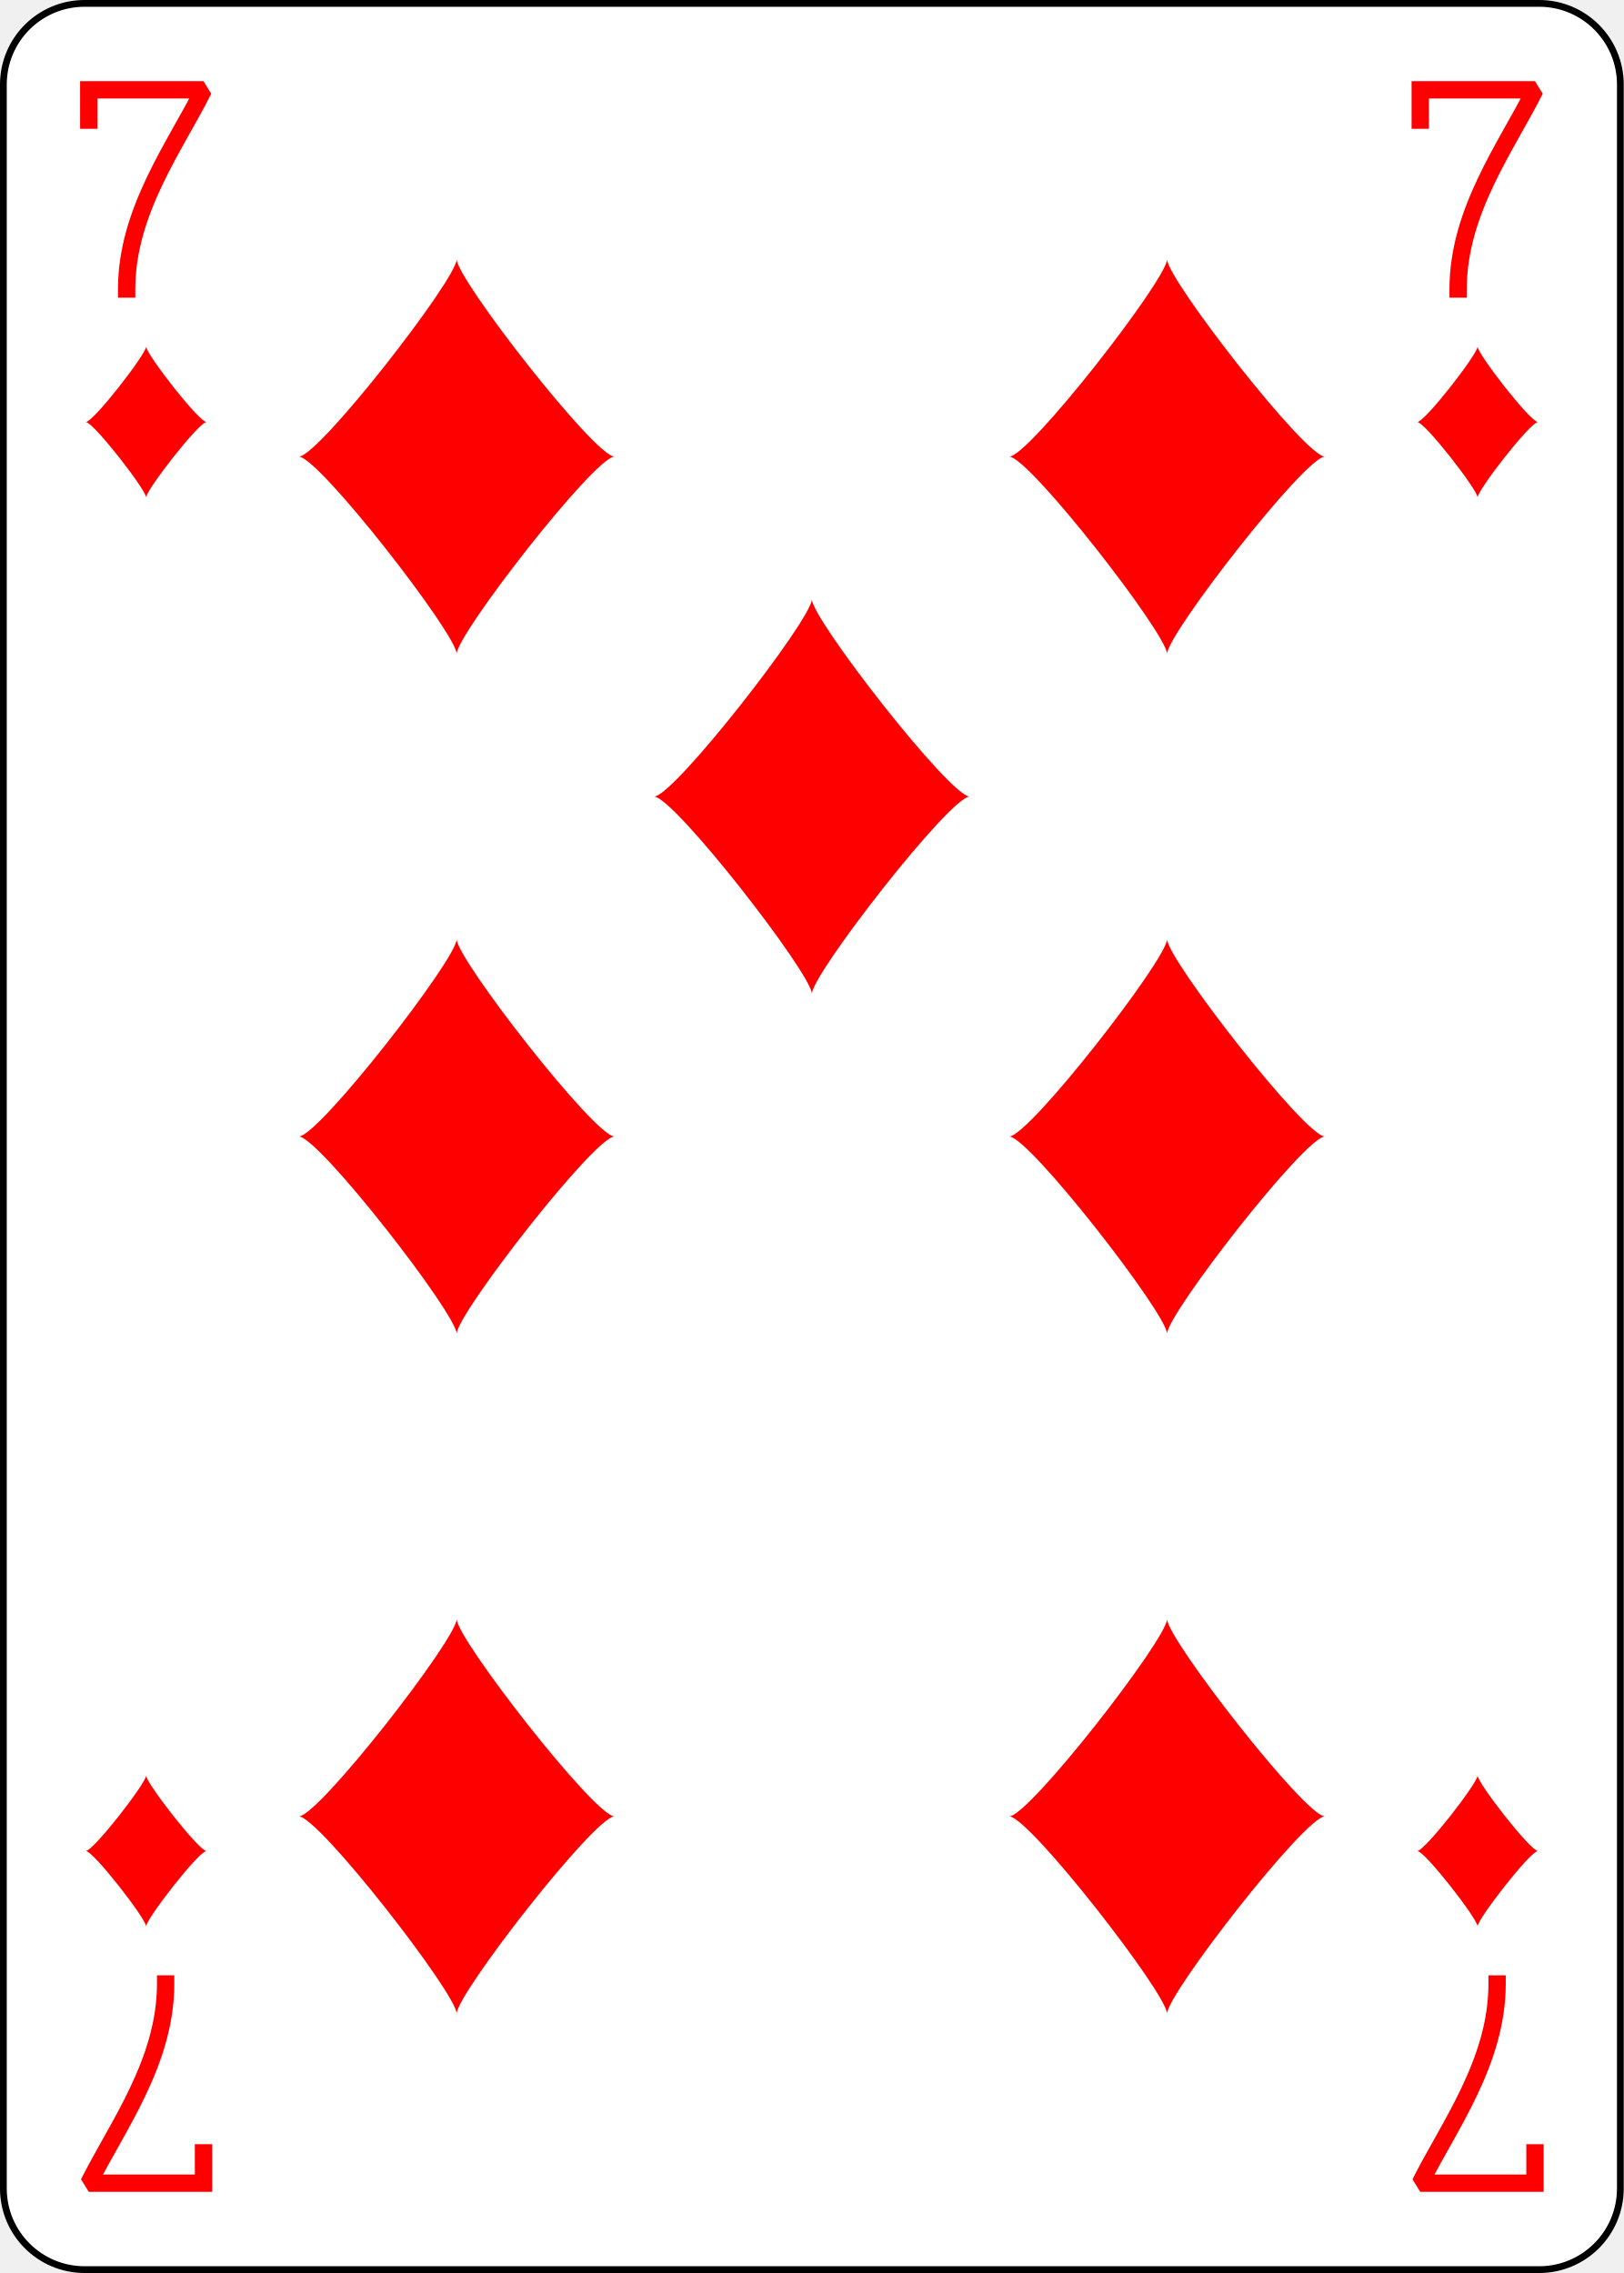
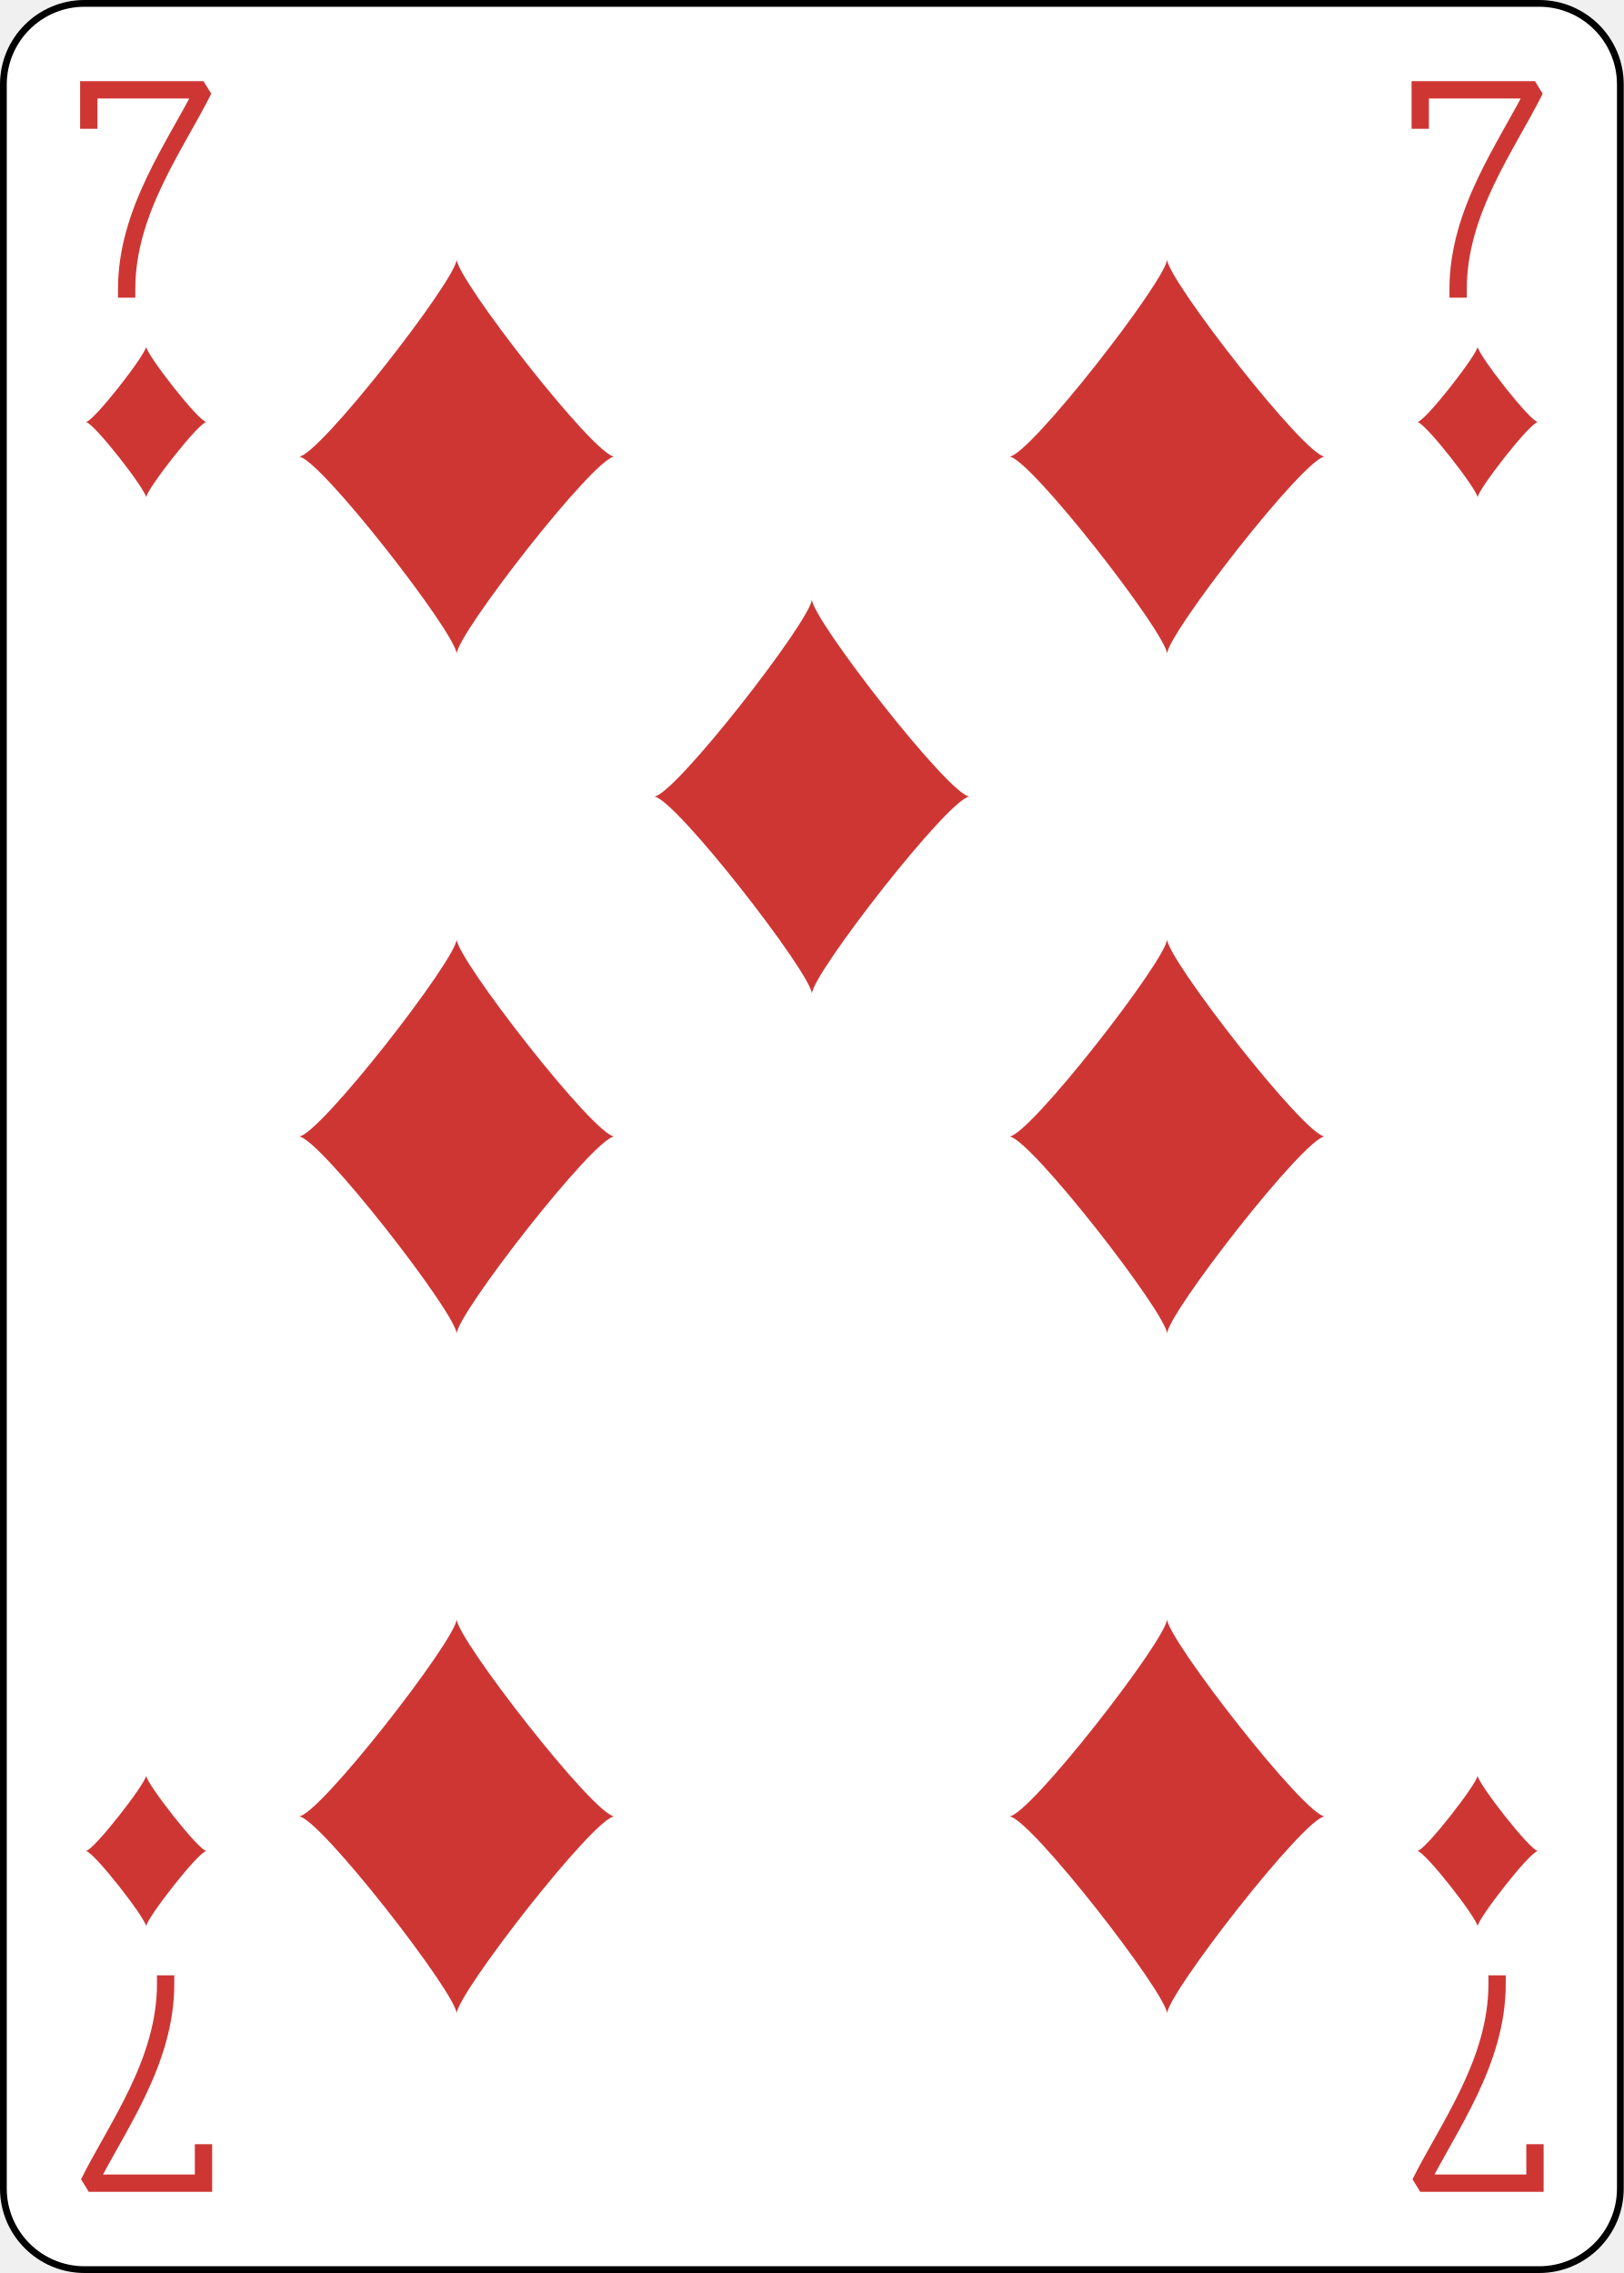
<svg xmlns="http://www.w3.org/2000/svg" xmlns:xlink="http://www.w3.org/1999/xlink" class="card" face="7D" height="3.5in" preserveAspectRatio="none" viewBox="-120 -168 240 336" width="2.5in">
  <defs>
    <symbol id="SD7" viewBox="-600 -600 1200 1200" preserveAspectRatio="xMinYMid">
-       <path d="M-400 0C-350 0 0 -450 0 -500C0 -450 350 0 400 0C350 0 0 450 0 500C0 450 -350 0 -400 0Z" fill="red" />
+       <path d="M-400 0C-350 0 0 -450 0 -500C0 -450 350 0 400 0C350 0 0 450 0 500C0 450 -350 0 -400 0Z" fill="#CE3634" />
    </symbol>
    <symbol id="VD7" viewBox="-500 -500 1000 1000" preserveAspectRatio="xMinYMid">
-       <path d="M-265 -320L-265 -460L265 -460C135 -200 -90 100 -90 460" stroke="red" stroke-width="80" stroke-linecap="square" stroke-miterlimit="1.5" fill="none" />
+       <path d="M-265 -320L-265 -460L265 -460C135 -200 -90 100 -90 460" stroke="#CE3634" stroke-width="80" stroke-linecap="square" stroke-miterlimit="1.5" fill="none" />
    </symbol>
  </defs>
  <rect width="239" height="335" x="-119.5" y="-167.5" rx="12" ry="12" fill="white" stroke="black" />
  <use xlink:href="#VD7" height="32" width="32" x="-114.4" y="-156" />
  <use xlink:href="#VD7" height="32" width="32" x="82.4" y="-156" />
  <use xlink:href="#SD7" height="26.769" width="26.769" x="-111.784" y="-119" />
  <use xlink:href="#SD7" height="26.769" width="26.769" x="85.016" y="-119" />
  <use xlink:href="#SD7" height="70" width="70" x="-87.501" y="-135.501" />
  <use xlink:href="#SD7" height="70" width="70" x="17.501" y="-135.501" />
  <use xlink:href="#SD7" height="70" width="70" x="-87.501" y="-35" />
  <use xlink:href="#SD7" height="70" width="70" x="17.501" y="-35" />
  <use xlink:href="#SD7" height="70" width="70" x="-35" y="-85.25" />
  <g transform="rotate(180)">
    <use xlink:href="#VD7" height="32" width="32" x="-114.4" y="-156" />
    <use xlink:href="#VD7" height="32" width="32" x="82.4" y="-156" />
    <use xlink:href="#SD7" height="26.769" width="26.769" x="-111.784" y="-119" />
    <use xlink:href="#SD7" height="26.769" width="26.769" x="85.016" y="-119" />
    <use xlink:href="#SD7" height="70" width="70" x="-87.501" y="-135.501" />
    <use xlink:href="#SD7" height="70" width="70" x="17.501" y="-135.501" />
  </g>
</svg>
